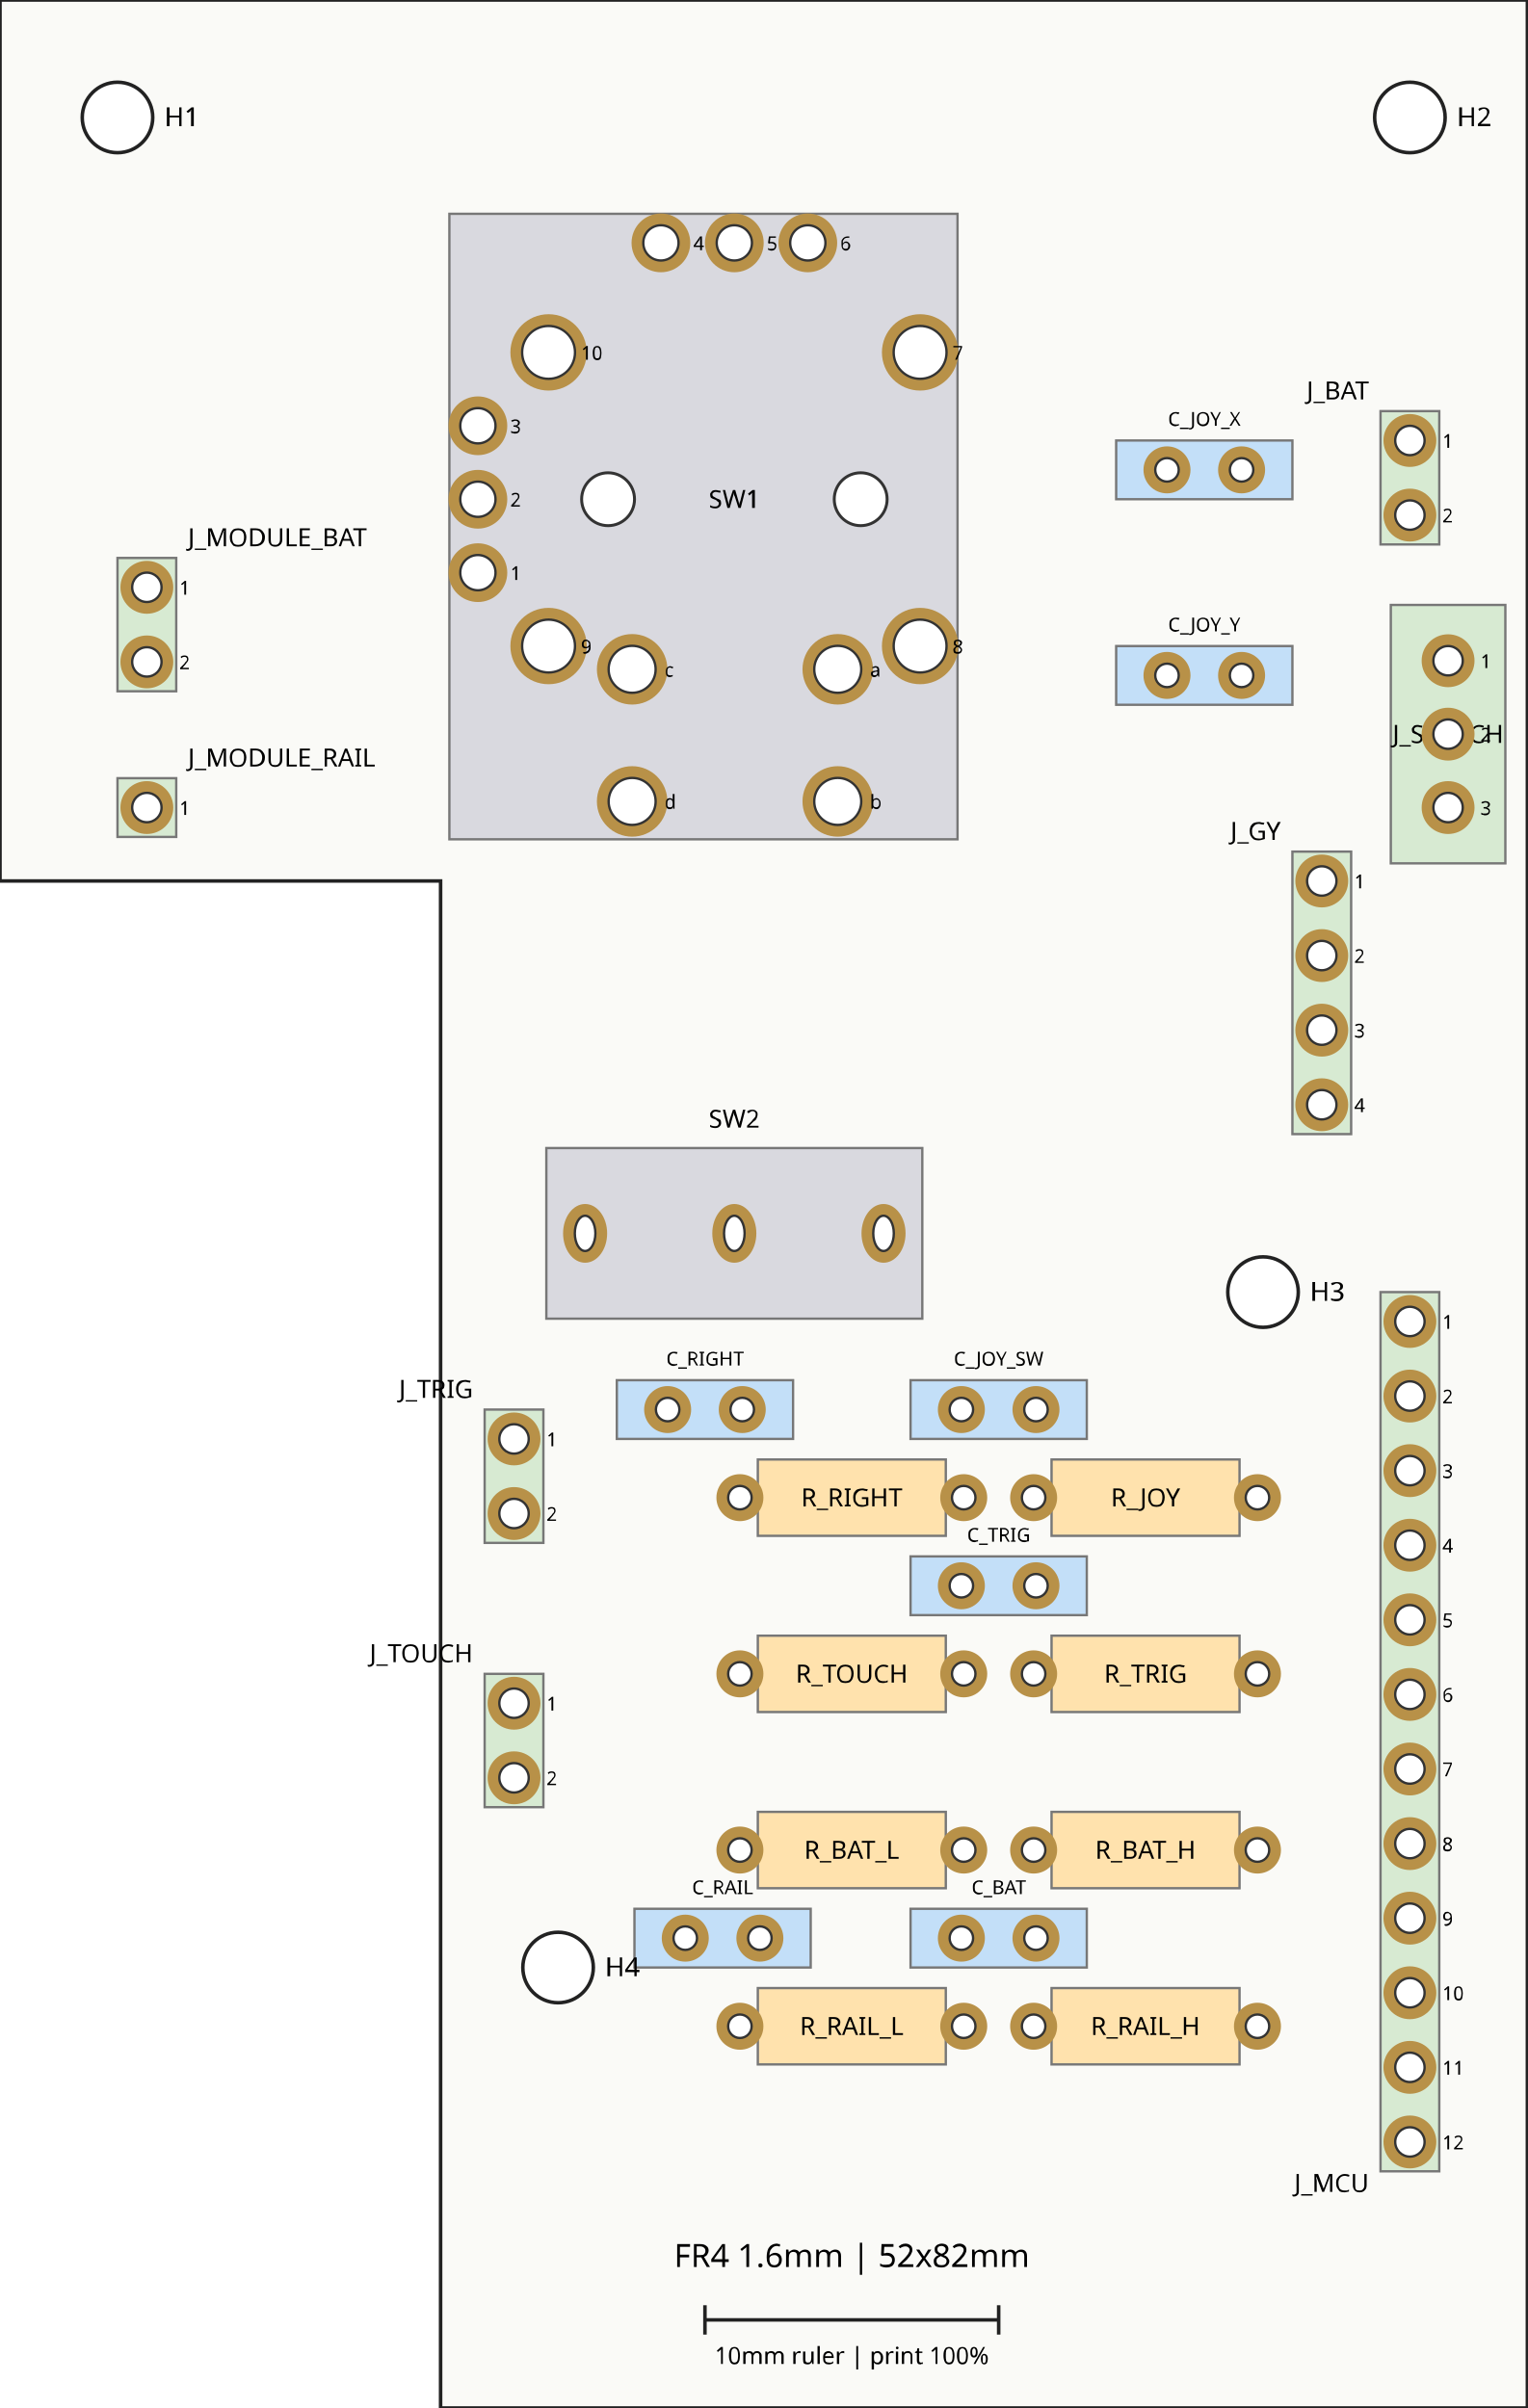
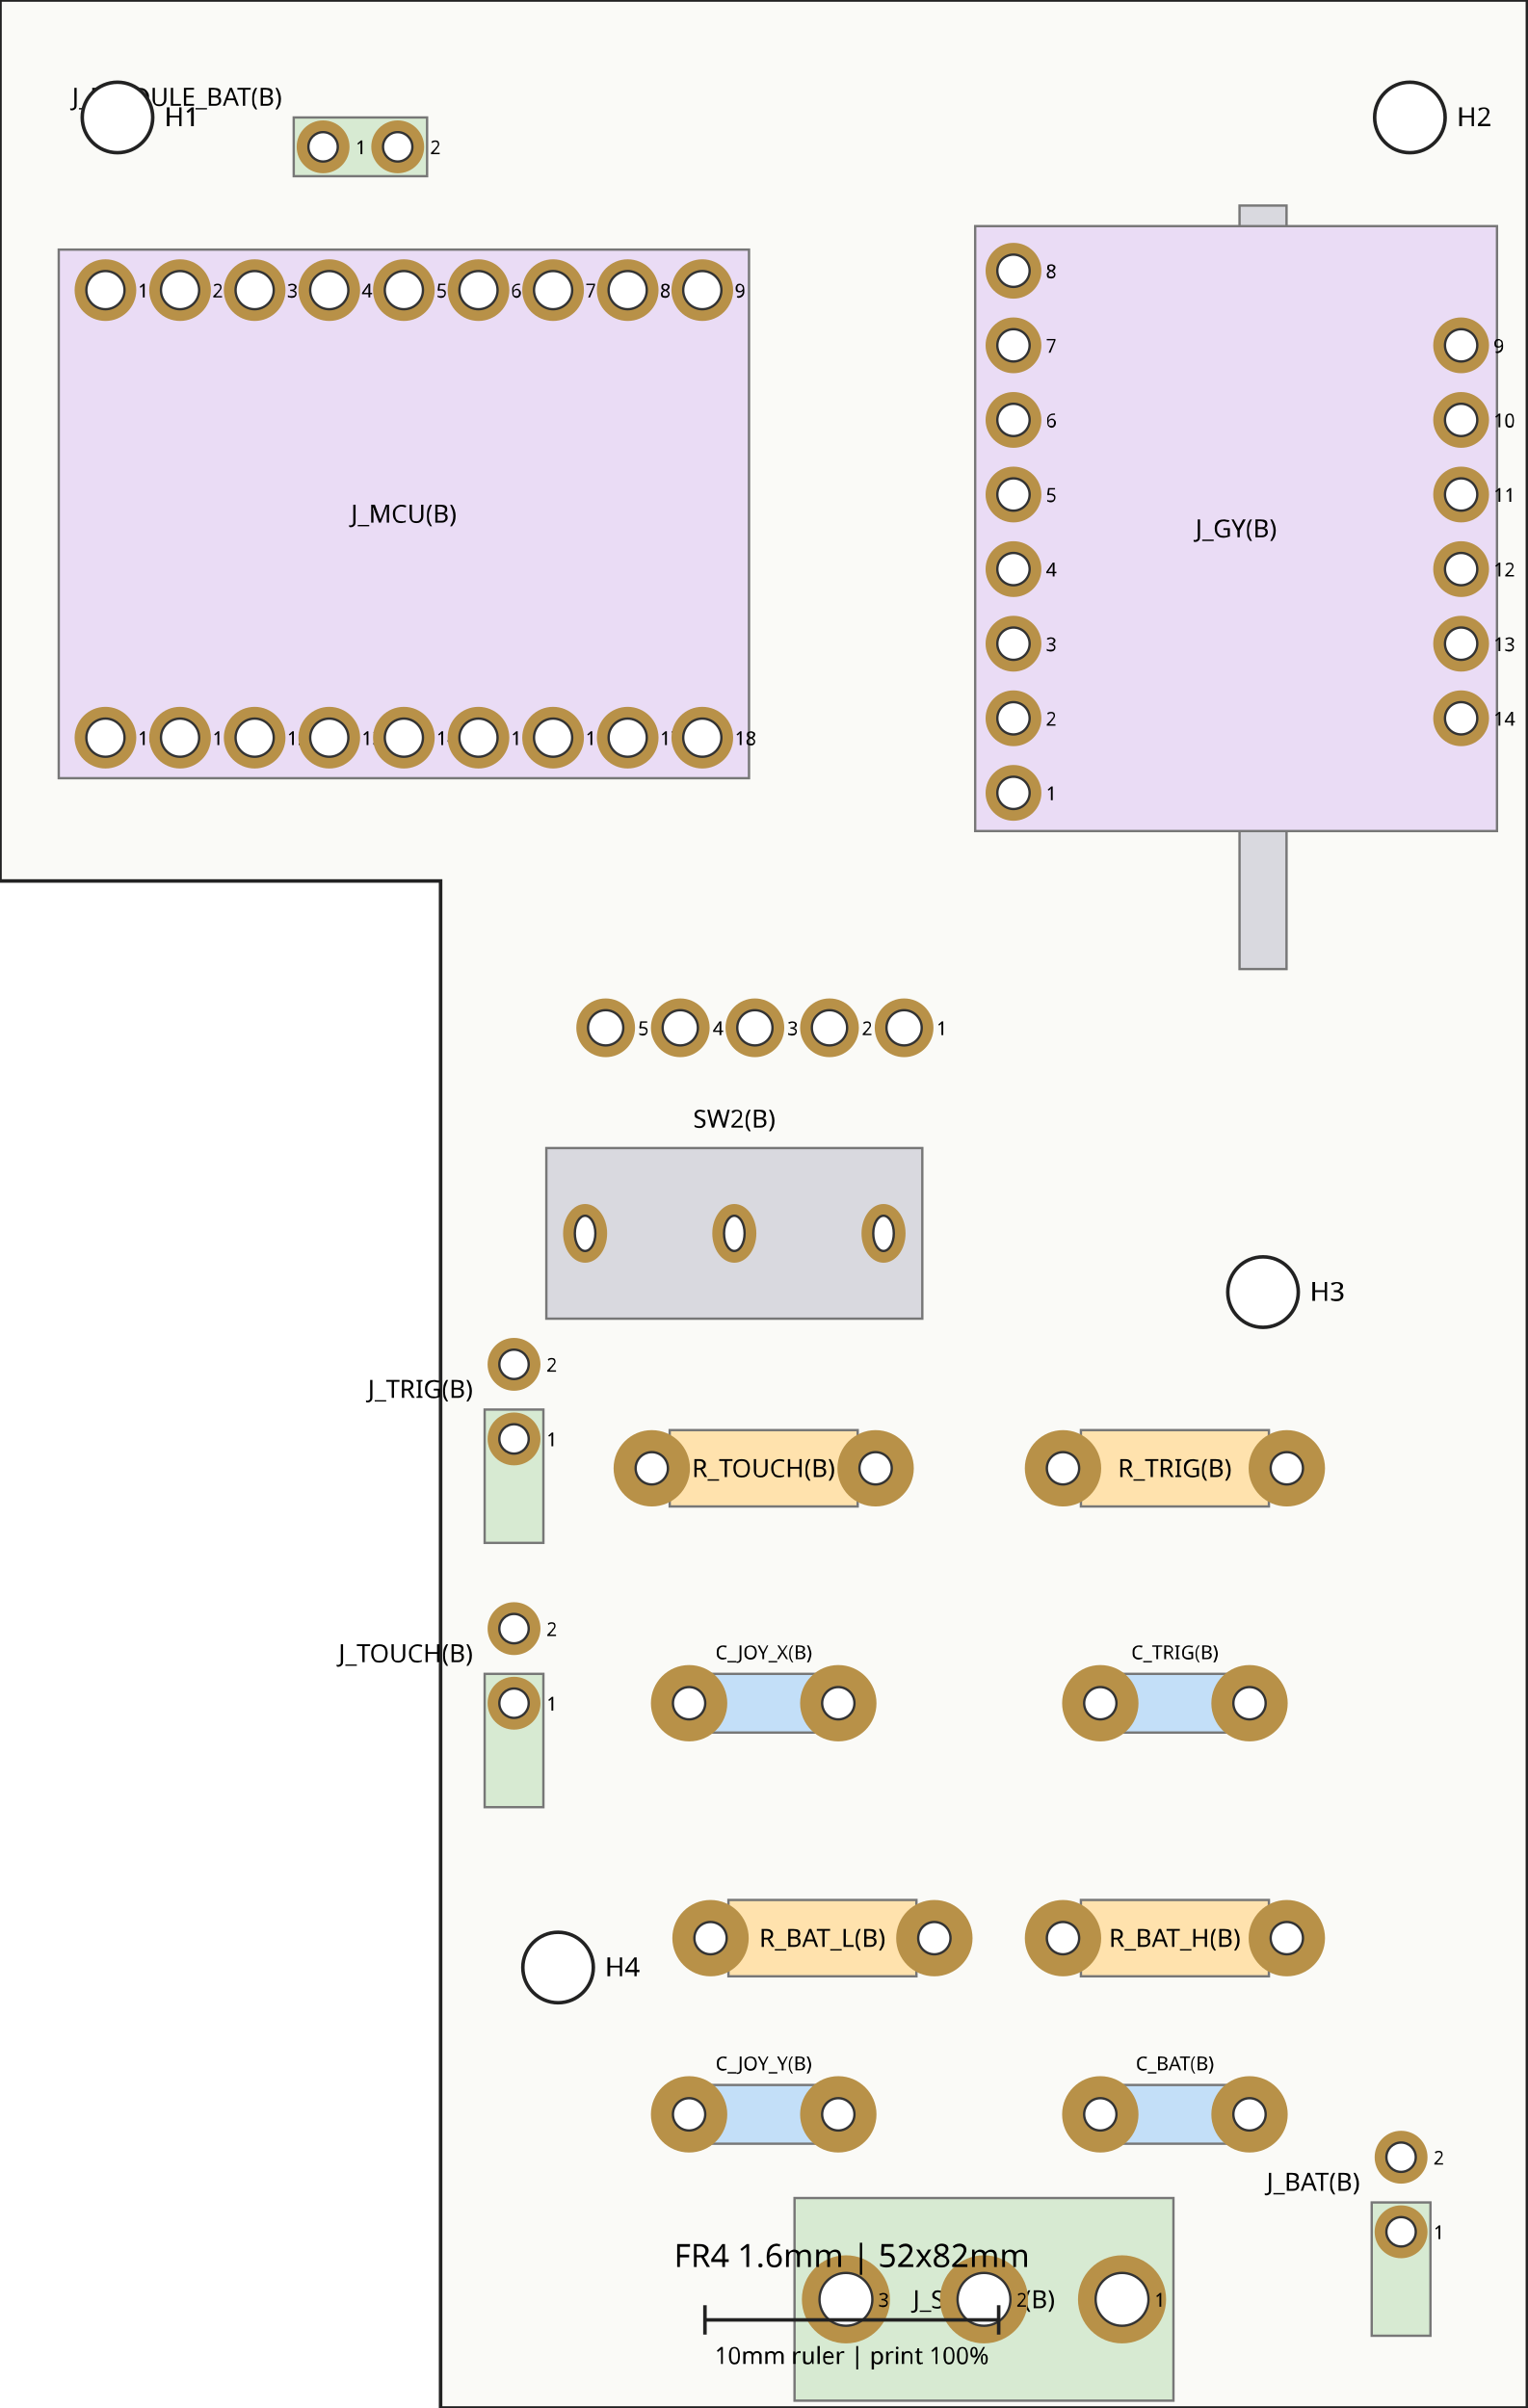
<svg xmlns="http://www.w3.org/2000/svg" width="52mm" height="82mm" viewBox="0 0 52 82">
  <rect width="52" height="82" fill="white" />
  <polygon points="52.0,82.0 15.0,82.0 15.0,30.0 0.0,30.0 0.0,0.0 52.0,0.0" fill="#fafaf7" stroke="#222" stroke-width=".12" />
-   <rect x="15.299" y="7.281" width="17.3" height="21.3" fill="#d9d9df" stroke="#777" stroke-width=".08" />
-   <text x="25.0" y="17.3" font-family="sans-serif" font-size="0.85" text-anchor="middle">SW1</text>
-   <ellipse cx="16.27" cy="19.501" rx="1.0" ry="1.0" fill="#b89148" />
-   <ellipse cx="16.27" cy="19.501" rx="0.6" ry="0.6" fill="white" stroke="#333" stroke-width=".08" />
-   <text x="17.37" y="19.751" font-family="sans-serif" font-size=".65">1</text>
-   <ellipse cx="16.27" cy="17.001" rx="1.0" ry="1.0" fill="#b89148" />
-   <ellipse cx="16.27" cy="17.001" rx="0.6" ry="0.6" fill="white" stroke="#333" stroke-width=".08" />
-   <text x="17.37" y="17.251" font-family="sans-serif" font-size=".65">2</text>
-   <ellipse cx="16.27" cy="14.499" rx="1.0" ry="1.0" fill="#b89148" />
-   <ellipse cx="16.27" cy="14.499" rx="0.6" ry="0.6" fill="white" stroke="#333" stroke-width=".08" />
-   <text x="17.37" y="14.749" font-family="sans-serif" font-size=".65">3</text>
-   <ellipse cx="22.501" cy="8.271" rx="1.0" ry="1.0" fill="#b89148" />
-   <ellipse cx="22.501" cy="8.271" rx="0.6" ry="0.6" fill="white" stroke="#333" stroke-width=".08" />
-   <text x="23.601" y="8.521" font-family="sans-serif" font-size=".65">4</text>
-   <ellipse cx="25.0" cy="8.271" rx="1.0" ry="1.0" fill="#b89148" />
-   <ellipse cx="25.0" cy="8.271" rx="0.6" ry="0.6" fill="white" stroke="#333" stroke-width=".08" />
-   <text x="26.1" y="8.521" font-family="sans-serif" font-size=".65">5</text>
-   <ellipse cx="27.502" cy="8.271" rx="1.0" ry="1.0" fill="#b89148" />
-   <ellipse cx="27.502" cy="8.271" rx="0.6" ry="0.6" fill="white" stroke="#333" stroke-width=".08" />
-   <text x="28.602" y="8.521" font-family="sans-serif" font-size=".65">6</text>
-   <ellipse cx="31.325" cy="12.0" rx="1.3" ry="1.3" fill="#b89148" />
-   <ellipse cx="31.325" cy="12.0" rx="0.9" ry="0.9" fill="white" stroke="#333" stroke-width=".08" />
-   <text x="32.425" y="12.25" font-family="sans-serif" font-size=".65">7</text>
-   <ellipse cx="31.325" cy="22.0" rx="1.3" ry="1.3" fill="#b89148" />
-   <ellipse cx="31.325" cy="22.0" rx="0.9" ry="0.9" fill="white" stroke="#333" stroke-width=".08" />
-   <text x="32.425" y="22.25" font-family="sans-serif" font-size=".65">8</text>
-   <ellipse cx="18.676" cy="22.0" rx="1.3" ry="1.3" fill="#b89148" />
-   <ellipse cx="18.676" cy="22.0" rx="0.9" ry="0.9" fill="white" stroke="#333" stroke-width=".08" />
-   <text x="19.776" y="22.25" font-family="sans-serif" font-size=".65">9</text>
-   <ellipse cx="18.676" cy="12.0" rx="1.3" ry="1.3" fill="#b89148" />
-   <ellipse cx="18.676" cy="12.0" rx="0.9" ry="0.9" fill="white" stroke="#333" stroke-width=".08" />
-   <text x="19.776" y="12.25" font-family="sans-serif" font-size=".65">10</text>
-   <ellipse cx="28.521" cy="22.792" rx="1.2" ry="1.2" fill="#b89148" />
-   <ellipse cx="28.521" cy="22.792" rx="0.8" ry="0.8" fill="white" stroke="#333" stroke-width=".08" />
-   <text x="29.621" y="23.042" font-family="sans-serif" font-size=".65">a</text>
-   <ellipse cx="21.521" cy="22.792" rx="1.2" ry="1.2" fill="#b89148" />
-   <ellipse cx="21.521" cy="22.792" rx="0.8" ry="0.8" fill="white" stroke="#333" stroke-width=".08" />
-   <text x="22.621" y="23.042" font-family="sans-serif" font-size=".65">c</text>
-   <ellipse cx="28.521" cy="27.291" rx="1.2" ry="1.2" fill="#b89148" />
-   <ellipse cx="28.521" cy="27.291" rx="0.8" ry="0.8" fill="white" stroke="#333" stroke-width=".08" />
-   <text x="29.621" y="27.541" font-family="sans-serif" font-size=".65">b</text>
-   <ellipse cx="21.521" cy="27.291" rx="1.2" ry="1.2" fill="#b89148" />
-   <ellipse cx="21.521" cy="27.291" rx="0.8" ry="0.8" fill="white" stroke="#333" stroke-width=".08" />
-   <text x="22.621" y="27.541" font-family="sans-serif" font-size=".65">d</text>
-   <circle cx="29.302" cy="17.0" r="0.9" fill="white" stroke="#333" stroke-width=".10" />
-   <circle cx="20.702" cy="17.0" r="0.9" fill="white" stroke="#333" stroke-width=".10" />
+   <rect x="42.2" y="7.0" width="1.6" height="26.0" fill="#d9d9df" stroke="#777" stroke-width=".08" />
+   <text x="43.0" y="20.3" font-family="sans-serif" font-size="0.85" text-anchor="middle">SW1</text>
+   <ellipse cx="30.78" cy="35.0" rx="1.0" ry="1.0" fill="#b89148" />
+   <ellipse cx="30.78" cy="35.0" rx="0.6" ry="0.6" fill="white" stroke="#333" stroke-width=".08" />
+   <text x="31.88" y="35.25" font-family="sans-serif" font-size=".65">1</text>
+   <ellipse cx="28.24" cy="35.0" rx="1.0" ry="1.0" fill="#b89148" />
+   <ellipse cx="28.24" cy="35.0" rx="0.6" ry="0.6" fill="white" stroke="#333" stroke-width=".08" />
+   <text x="29.34" y="35.25" font-family="sans-serif" font-size=".65">2</text>
+   <ellipse cx="25.7" cy="35.0" rx="1.0" ry="1.0" fill="#b89148" />
+   <ellipse cx="25.7" cy="35.0" rx="0.6" ry="0.6" fill="white" stroke="#333" stroke-width=".08" />
+   <text x="26.8" y="35.25" font-family="sans-serif" font-size=".65">3</text>
+   <ellipse cx="23.16" cy="35.0" rx="1.0" ry="1.0" fill="#b89148" />
+   <ellipse cx="23.16" cy="35.0" rx="0.6" ry="0.6" fill="white" stroke="#333" stroke-width=".08" />
+   <text x="24.26" y="35.25" font-family="sans-serif" font-size=".65">4</text>
+   <ellipse cx="20.62" cy="35.0" rx="1.0" ry="1.0" fill="#b89148" />
+   <ellipse cx="20.62" cy="35.0" rx="0.6" ry="0.6" fill="white" stroke="#333" stroke-width=".08" />
+   <text x="21.72" y="35.25" font-family="sans-serif" font-size=".65">5</text>
  <rect x="18.6" y="39.095" width="12.8" height="5.81" fill="#d9d9df" stroke="#777" stroke-width=".08" />
-   <text x="25.0" y="38.395" font-family="sans-serif" font-size="0.85" text-anchor="middle">SW2</text>
+   <text x="25.0" y="38.395" font-family="sans-serif" font-size="0.85" text-anchor="middle">SW2(B)</text>
  <ellipse cx="30.08" cy="42.0" rx="0.75" ry="1.0" fill="#b89148" />
  <ellipse cx="30.08" cy="42.0" rx="0.35" ry="0.6" fill="white" stroke="#333" stroke-width=".08" />
  <ellipse cx="25.0" cy="42.0" rx="0.75" ry="1.0" fill="#b89148" />
  <ellipse cx="25.0" cy="42.0" rx="0.35" ry="0.6" fill="white" stroke="#333" stroke-width=".08" />
  <ellipse cx="19.92" cy="42.0" rx="0.75" ry="1.0" fill="#b89148" />
  <ellipse cx="19.92" cy="42.0" rx="0.35" ry="0.6" fill="white" stroke="#333" stroke-width=".08" />
-   <rect x="47.0" y="44.0" width="2.0" height="29.94" fill="#d7ead2" stroke="#777" stroke-width=".08" />
-   <text x="46.6" y="74.64" font-family="sans-serif" font-size="0.85" text-anchor="end">J_MCU</text>
-   <ellipse cx="48.0" cy="45.0" rx="0.9" ry="0.9" fill="#b89148" />
-   <ellipse cx="48.0" cy="45.0" rx="0.5" ry="0.5" fill="white" stroke="#333" stroke-width=".08" />
-   <text x="49.1" y="45.25" font-family="sans-serif" font-size=".65">1</text>
-   <ellipse cx="48.0" cy="47.54" rx="0.9" ry="0.9" fill="#b89148" />
-   <ellipse cx="48.0" cy="47.54" rx="0.5" ry="0.5" fill="white" stroke="#333" stroke-width=".08" />
-   <text x="49.1" y="47.79" font-family="sans-serif" font-size=".65">2</text>
-   <ellipse cx="48.0" cy="50.08" rx="0.9" ry="0.9" fill="#b89148" />
-   <ellipse cx="48.0" cy="50.08" rx="0.5" ry="0.5" fill="white" stroke="#333" stroke-width=".08" />
-   <text x="49.1" y="50.33" font-family="sans-serif" font-size=".65">3</text>
-   <ellipse cx="48.0" cy="52.62" rx="0.9" ry="0.9" fill="#b89148" />
-   <ellipse cx="48.0" cy="52.62" rx="0.5" ry="0.5" fill="white" stroke="#333" stroke-width=".08" />
-   <text x="49.1" y="52.87" font-family="sans-serif" font-size=".65">4</text>
-   <ellipse cx="48.0" cy="55.16" rx="0.9" ry="0.9" fill="#b89148" />
-   <ellipse cx="48.0" cy="55.16" rx="0.5" ry="0.5" fill="white" stroke="#333" stroke-width=".08" />
-   <text x="49.1" y="55.41" font-family="sans-serif" font-size=".65">5</text>
-   <ellipse cx="48.0" cy="57.7" rx="0.9" ry="0.9" fill="#b89148" />
-   <ellipse cx="48.0" cy="57.7" rx="0.5" ry="0.5" fill="white" stroke="#333" stroke-width=".08" />
-   <text x="49.1" y="57.95" font-family="sans-serif" font-size=".65">6</text>
-   <ellipse cx="48.0" cy="60.24" rx="0.9" ry="0.9" fill="#b89148" />
-   <ellipse cx="48.0" cy="60.24" rx="0.5" ry="0.5" fill="white" stroke="#333" stroke-width=".08" />
-   <text x="49.1" y="60.49" font-family="sans-serif" font-size=".65">7</text>
-   <ellipse cx="48.0" cy="62.78" rx="0.9" ry="0.9" fill="#b89148" />
-   <ellipse cx="48.0" cy="62.78" rx="0.5" ry="0.5" fill="white" stroke="#333" stroke-width=".08" />
-   <text x="49.1" y="63.03" font-family="sans-serif" font-size=".65">8</text>
-   <ellipse cx="48.0" cy="65.32" rx="0.9" ry="0.9" fill="#b89148" />
-   <ellipse cx="48.0" cy="65.32" rx="0.5" ry="0.5" fill="white" stroke="#333" stroke-width=".08" />
-   <text x="49.1" y="65.57" font-family="sans-serif" font-size=".65">9</text>
-   <ellipse cx="48.0" cy="67.86" rx="0.9" ry="0.9" fill="#b89148" />
-   <ellipse cx="48.0" cy="67.86" rx="0.5" ry="0.5" fill="white" stroke="#333" stroke-width=".08" />
-   <text x="49.1" y="68.11" font-family="sans-serif" font-size=".65">10</text>
-   <ellipse cx="48.0" cy="70.4" rx="0.9" ry="0.9" fill="#b89148" />
-   <ellipse cx="48.0" cy="70.4" rx="0.5" ry="0.5" fill="white" stroke="#333" stroke-width=".08" />
-   <text x="49.1" y="70.65" font-family="sans-serif" font-size=".65">11</text>
-   <ellipse cx="48.0" cy="72.94" rx="0.9" ry="0.9" fill="#b89148" />
-   <ellipse cx="48.0" cy="72.94" rx="0.5" ry="0.5" fill="white" stroke="#333" stroke-width=".08" />
-   <text x="49.1" y="73.19" font-family="sans-serif" font-size=".65">12</text>
-   <rect x="44.0" y="29.0" width="2.0" height="9.62" fill="#d7ead2" stroke="#777" stroke-width=".08" />
-   <text x="43.6" y="28.6" font-family="sans-serif" font-size="0.85" text-anchor="end">J_GY</text>
-   <ellipse cx="45.0" cy="30.0" rx="0.9" ry="0.9" fill="#b89148" />
-   <ellipse cx="45.0" cy="30.0" rx="0.5" ry="0.5" fill="white" stroke="#333" stroke-width=".08" />
-   <text x="46.1" y="30.25" font-family="sans-serif" font-size=".65">1</text>
-   <ellipse cx="45.0" cy="32.54" rx="0.9" ry="0.9" fill="#b89148" />
-   <ellipse cx="45.0" cy="32.54" rx="0.5" ry="0.5" fill="white" stroke="#333" stroke-width=".08" />
-   <text x="46.1" y="32.79" font-family="sans-serif" font-size=".65">2</text>
-   <ellipse cx="45.0" cy="35.08" rx="0.9" ry="0.9" fill="#b89148" />
-   <ellipse cx="45.0" cy="35.08" rx="0.5" ry="0.5" fill="white" stroke="#333" stroke-width=".08" />
-   <text x="46.1" y="35.33" font-family="sans-serif" font-size=".65">3</text>
-   <ellipse cx="45.0" cy="37.62" rx="0.9" ry="0.9" fill="#b89148" />
-   <ellipse cx="45.0" cy="37.62" rx="0.5" ry="0.5" fill="white" stroke="#333" stroke-width=".08" />
-   <text x="46.1" y="37.87" font-family="sans-serif" font-size=".65">4</text>
+   <rect x="2.0" y="8.5" width="23.5" height="18.0" fill="#eadcf5" stroke="#777" stroke-width=".08" />
+   <text x="13.75" y="17.8" font-family="sans-serif" font-size="0.85" text-anchor="middle">J_MCU(B)</text>
+   <ellipse cx="3.59" cy="9.88" rx="1.05" ry="1.05" fill="#b89148" />
+   <ellipse cx="3.59" cy="9.88" rx="0.65" ry="0.65" fill="white" stroke="#333" stroke-width=".08" />
+   <text x="4.69" y="10.13" font-family="sans-serif" font-size=".65">1</text>
+   <ellipse cx="6.13" cy="9.88" rx="1.05" ry="1.05" fill="#b89148" />
+   <ellipse cx="6.13" cy="9.88" rx="0.65" ry="0.65" fill="white" stroke="#333" stroke-width=".08" />
+   <text x="7.23" y="10.13" font-family="sans-serif" font-size=".65">2</text>
+   <ellipse cx="8.67" cy="9.88" rx="1.05" ry="1.05" fill="#b89148" />
+   <ellipse cx="8.67" cy="9.88" rx="0.65" ry="0.65" fill="white" stroke="#333" stroke-width=".08" />
+   <text x="9.77" y="10.13" font-family="sans-serif" font-size=".65">3</text>
+   <ellipse cx="11.21" cy="9.88" rx="1.05" ry="1.05" fill="#b89148" />
+   <ellipse cx="11.21" cy="9.88" rx="0.65" ry="0.65" fill="white" stroke="#333" stroke-width=".08" />
+   <text x="12.31" y="10.13" font-family="sans-serif" font-size=".65">4</text>
+   <ellipse cx="13.75" cy="9.88" rx="1.05" ry="1.05" fill="#b89148" />
+   <ellipse cx="13.75" cy="9.88" rx="0.65" ry="0.65" fill="white" stroke="#333" stroke-width=".08" />
+   <text x="14.85" y="10.13" font-family="sans-serif" font-size=".65">5</text>
+   <ellipse cx="16.29" cy="9.88" rx="1.05" ry="1.05" fill="#b89148" />
+   <ellipse cx="16.29" cy="9.88" rx="0.65" ry="0.65" fill="white" stroke="#333" stroke-width=".08" />
+   <text x="17.39" y="10.13" font-family="sans-serif" font-size=".65">6</text>
+   <ellipse cx="18.83" cy="9.88" rx="1.05" ry="1.05" fill="#b89148" />
+   <ellipse cx="18.83" cy="9.88" rx="0.65" ry="0.65" fill="white" stroke="#333" stroke-width=".08" />
+   <text x="19.93" y="10.13" font-family="sans-serif" font-size=".65">7</text>
+   <ellipse cx="21.37" cy="9.88" rx="1.05" ry="1.05" fill="#b89148" />
+   <ellipse cx="21.37" cy="9.88" rx="0.65" ry="0.65" fill="white" stroke="#333" stroke-width=".08" />
+   <text x="22.47" y="10.13" font-family="sans-serif" font-size=".65">8</text>
+   <ellipse cx="23.91" cy="9.88" rx="1.05" ry="1.05" fill="#b89148" />
+   <ellipse cx="23.91" cy="9.88" rx="0.65" ry="0.65" fill="white" stroke="#333" stroke-width=".08" />
+   <text x="25.01" y="10.13" font-family="sans-serif" font-size=".65">9</text>
+   <ellipse cx="3.59" cy="25.12" rx="1.05" ry="1.05" fill="#b89148" />
+   <ellipse cx="3.59" cy="25.12" rx="0.65" ry="0.65" fill="white" stroke="#333" stroke-width=".08" />
+   <text x="4.69" y="25.37" font-family="sans-serif" font-size=".65">10</text>
+   <ellipse cx="6.13" cy="25.12" rx="1.05" ry="1.05" fill="#b89148" />
+   <ellipse cx="6.13" cy="25.12" rx="0.65" ry="0.65" fill="white" stroke="#333" stroke-width=".08" />
+   <text x="7.23" y="25.37" font-family="sans-serif" font-size=".65">11</text>
+   <ellipse cx="8.67" cy="25.12" rx="1.05" ry="1.05" fill="#b89148" />
+   <ellipse cx="8.67" cy="25.12" rx="0.65" ry="0.65" fill="white" stroke="#333" stroke-width=".08" />
+   <text x="9.77" y="25.37" font-family="sans-serif" font-size=".65">12</text>
+   <ellipse cx="11.21" cy="25.12" rx="1.05" ry="1.05" fill="#b89148" />
+   <ellipse cx="11.21" cy="25.12" rx="0.65" ry="0.65" fill="white" stroke="#333" stroke-width=".08" />
+   <text x="12.31" y="25.37" font-family="sans-serif" font-size=".65">13</text>
+   <ellipse cx="13.75" cy="25.12" rx="1.05" ry="1.05" fill="#b89148" />
+   <ellipse cx="13.75" cy="25.12" rx="0.65" ry="0.65" fill="white" stroke="#333" stroke-width=".08" />
+   <text x="14.85" y="25.37" font-family="sans-serif" font-size=".65">14</text>
+   <ellipse cx="16.29" cy="25.12" rx="1.05" ry="1.05" fill="#b89148" />
+   <ellipse cx="16.29" cy="25.12" rx="0.65" ry="0.65" fill="white" stroke="#333" stroke-width=".08" />
+   <text x="17.39" y="25.37" font-family="sans-serif" font-size=".65">15</text>
+   <ellipse cx="18.83" cy="25.12" rx="1.05" ry="1.05" fill="#b89148" />
+   <ellipse cx="18.83" cy="25.12" rx="0.65" ry="0.65" fill="white" stroke="#333" stroke-width=".08" />
+   <text x="19.93" y="25.37" font-family="sans-serif" font-size=".65">16</text>
+   <ellipse cx="21.37" cy="25.12" rx="1.05" ry="1.05" fill="#b89148" />
+   <ellipse cx="21.37" cy="25.12" rx="0.65" ry="0.65" fill="white" stroke="#333" stroke-width=".08" />
+   <text x="22.47" y="25.37" font-family="sans-serif" font-size=".65">17</text>
+   <ellipse cx="23.91" cy="25.12" rx="1.05" ry="1.05" fill="#b89148" />
+   <ellipse cx="23.91" cy="25.12" rx="0.65" ry="0.65" fill="white" stroke="#333" stroke-width=".08" />
+   <text x="25.01" y="25.37" font-family="sans-serif" font-size=".65">18</text>
+   <rect x="33.2" y="7.7" width="17.765" height="20.6" fill="#eadcf5" stroke="#777" stroke-width=".08" />
+   <text x="42.083" y="18.3" font-family="sans-serif" font-size="0.85" text-anchor="middle">J_GY(B)</text>
+   <ellipse cx="34.504" cy="27.0" rx="0.95" ry="0.95" fill="#b89148" />
+   <ellipse cx="34.504" cy="27.0" rx="0.55" ry="0.55" fill="white" stroke="#333" stroke-width=".08" />
+   <text x="35.604" y="27.25" font-family="sans-serif" font-size=".65">1</text>
+   <ellipse cx="34.504" cy="24.46" rx="0.95" ry="0.95" fill="#b89148" />
+   <ellipse cx="34.504" cy="24.46" rx="0.55" ry="0.55" fill="white" stroke="#333" stroke-width=".08" />
+   <text x="35.604" y="24.71" font-family="sans-serif" font-size=".65">2</text>
+   <ellipse cx="34.504" cy="21.92" rx="0.95" ry="0.95" fill="#b89148" />
+   <ellipse cx="34.504" cy="21.92" rx="0.55" ry="0.55" fill="white" stroke="#333" stroke-width=".08" />
+   <text x="35.604" y="22.17" font-family="sans-serif" font-size=".65">3</text>
+   <ellipse cx="34.504" cy="19.38" rx="0.95" ry="0.95" fill="#b89148" />
+   <ellipse cx="34.504" cy="19.38" rx="0.55" ry="0.55" fill="white" stroke="#333" stroke-width=".08" />
+   <text x="35.604" y="19.63" font-family="sans-serif" font-size=".65">4</text>
+   <ellipse cx="34.504" cy="16.84" rx="0.95" ry="0.95" fill="#b89148" />
+   <ellipse cx="34.504" cy="16.84" rx="0.55" ry="0.55" fill="white" stroke="#333" stroke-width=".08" />
+   <text x="35.604" y="17.09" font-family="sans-serif" font-size=".65">5</text>
+   <ellipse cx="34.504" cy="14.3" rx="0.95" ry="0.95" fill="#b89148" />
+   <ellipse cx="34.504" cy="14.3" rx="0.55" ry="0.55" fill="white" stroke="#333" stroke-width=".08" />
+   <text x="35.604" y="14.55" font-family="sans-serif" font-size=".65">6</text>
+   <ellipse cx="34.504" cy="11.76" rx="0.95" ry="0.95" fill="#b89148" />
+   <ellipse cx="34.504" cy="11.76" rx="0.55" ry="0.55" fill="white" stroke="#333" stroke-width=".08" />
+   <text x="35.604" y="12.01" font-family="sans-serif" font-size=".65">7</text>
+   <ellipse cx="34.504" cy="9.22" rx="0.95" ry="0.95" fill="#b89148" />
+   <ellipse cx="34.504" cy="9.22" rx="0.55" ry="0.55" fill="white" stroke="#333" stroke-width=".08" />
+   <text x="35.604" y="9.47" font-family="sans-serif" font-size=".65">8</text>
+   <ellipse cx="49.744" cy="24.46" rx="0.95" ry="0.95" fill="#b89148" />
+   <ellipse cx="49.744" cy="24.46" rx="0.55" ry="0.55" fill="white" stroke="#333" stroke-width=".08" />
+   <text x="50.844" y="24.71" font-family="sans-serif" font-size=".65">14</text>
+   <ellipse cx="49.744" cy="21.92" rx="0.95" ry="0.95" fill="#b89148" />
+   <ellipse cx="49.744" cy="21.92" rx="0.55" ry="0.55" fill="white" stroke="#333" stroke-width=".08" />
+   <text x="50.844" y="22.17" font-family="sans-serif" font-size=".65">13</text>
+   <ellipse cx="49.744" cy="19.38" rx="0.95" ry="0.95" fill="#b89148" />
+   <ellipse cx="49.744" cy="19.38" rx="0.55" ry="0.55" fill="white" stroke="#333" stroke-width=".08" />
+   <text x="50.844" y="19.63" font-family="sans-serif" font-size=".65">12</text>
+   <ellipse cx="49.744" cy="16.84" rx="0.95" ry="0.95" fill="#b89148" />
+   <ellipse cx="49.744" cy="16.84" rx="0.55" ry="0.55" fill="white" stroke="#333" stroke-width=".08" />
+   <text x="50.844" y="17.09" font-family="sans-serif" font-size=".65">11</text>
+   <ellipse cx="49.744" cy="14.3" rx="0.95" ry="0.95" fill="#b89148" />
+   <ellipse cx="49.744" cy="14.3" rx="0.55" ry="0.55" fill="white" stroke="#333" stroke-width=".08" />
+   <text x="50.844" y="14.55" font-family="sans-serif" font-size=".65">10</text>
+   <ellipse cx="49.744" cy="11.76" rx="0.95" ry="0.95" fill="#b89148" />
+   <ellipse cx="49.744" cy="11.76" rx="0.55" ry="0.55" fill="white" stroke="#333" stroke-width=".08" />
+   <text x="50.844" y="12.01" font-family="sans-serif" font-size=".65">9</text>
  <rect x="16.5" y="48.0" width="2.0" height="4.54" fill="#d7ead2" stroke="#777" stroke-width=".08" />
-   <text x="16.1" y="47.6" font-family="sans-serif" font-size="0.85" text-anchor="end">J_TRIG</text>
+   <text x="16.1" y="47.6" font-family="sans-serif" font-size="0.85" text-anchor="end">J_TRIG(B)</text>
  <ellipse cx="17.5" cy="49.0" rx="0.9" ry="0.9" fill="#b89148" />
  <ellipse cx="17.5" cy="49.0" rx="0.5" ry="0.5" fill="white" stroke="#333" stroke-width=".08" />
  <text x="18.6" y="49.25" font-family="sans-serif" font-size=".65">1</text>
-   <ellipse cx="17.5" cy="51.54" rx="0.9" ry="0.9" fill="#b89148" />
-   <ellipse cx="17.5" cy="51.54" rx="0.5" ry="0.5" fill="white" stroke="#333" stroke-width=".08" />
-   <text x="18.6" y="51.79" font-family="sans-serif" font-size=".65">2</text>
+   <ellipse cx="17.5" cy="46.46" rx="0.9" ry="0.9" fill="#b89148" />
+   <ellipse cx="17.5" cy="46.46" rx="0.5" ry="0.5" fill="white" stroke="#333" stroke-width=".08" />
+   <text x="18.6" y="46.71" font-family="sans-serif" font-size=".65">2</text>
  <rect x="16.5" y="57.0" width="2.0" height="4.54" fill="#d7ead2" stroke="#777" stroke-width=".08" />
-   <text x="16.1" y="56.6" font-family="sans-serif" font-size="0.85" text-anchor="end">J_TOUCH</text>
+   <text x="16.1" y="56.6" font-family="sans-serif" font-size="0.85" text-anchor="end">J_TOUCH(B)</text>
  <ellipse cx="17.5" cy="58.0" rx="0.9" ry="0.9" fill="#b89148" />
  <ellipse cx="17.5" cy="58.0" rx="0.5" ry="0.5" fill="white" stroke="#333" stroke-width=".08" />
  <text x="18.6" y="58.25" font-family="sans-serif" font-size=".65">1</text>
-   <ellipse cx="17.5" cy="60.54" rx="0.9" ry="0.9" fill="#b89148" />
-   <ellipse cx="17.5" cy="60.54" rx="0.5" ry="0.5" fill="white" stroke="#333" stroke-width=".08" />
-   <text x="18.6" y="60.79" font-family="sans-serif" font-size=".65">2</text>
-   <rect x="47.0" y="14.0" width="2.0" height="4.54" fill="#d7ead2" stroke="#777" stroke-width=".08" />
-   <text x="46.6" y="13.6" font-family="sans-serif" font-size="0.85" text-anchor="end">J_BAT</text>
-   <ellipse cx="48.0" cy="15.0" rx="0.9" ry="0.9" fill="#b89148" />
-   <ellipse cx="48.0" cy="15.0" rx="0.5" ry="0.5" fill="white" stroke="#333" stroke-width=".08" />
-   <text x="49.1" y="15.25" font-family="sans-serif" font-size=".65">1</text>
-   <ellipse cx="48.0" cy="17.54" rx="0.9" ry="0.9" fill="#b89148" />
-   <ellipse cx="48.0" cy="17.54" rx="0.5" ry="0.5" fill="white" stroke="#333" stroke-width=".08" />
-   <text x="49.1" y="17.79" font-family="sans-serif" font-size=".65">2</text>
-   <rect x="47.35" y="20.6" width="3.9" height="8.8" fill="#d7ead2" stroke="#777" stroke-width=".08" />
-   <text x="49.3" y="25.3" font-family="sans-serif" font-size="0.85" text-anchor="middle">J_SWITCH</text>
-   <ellipse cx="49.3" cy="22.5" rx="0.9" ry="0.9" fill="#b89148" />
-   <ellipse cx="49.3" cy="22.5" rx="0.5" ry="0.5" fill="white" stroke="#333" stroke-width=".08" />
-   <text x="50.4" y="22.75" font-family="sans-serif" font-size=".65">1</text>
-   <ellipse cx="49.3" cy="25.0" rx="0.9" ry="0.9" fill="#b89148" />
-   <ellipse cx="49.3" cy="25.0" rx="0.5" ry="0.5" fill="white" stroke="#333" stroke-width=".08" />
-   <text x="50.4" y="25.25" font-family="sans-serif" font-size=".65">2</text>
-   <ellipse cx="49.3" cy="27.5" rx="0.9" ry="0.9" fill="#b89148" />
-   <ellipse cx="49.3" cy="27.5" rx="0.5" ry="0.5" fill="white" stroke="#333" stroke-width=".08" />
-   <text x="50.4" y="27.75" font-family="sans-serif" font-size=".65">3</text>
-   <rect x="4.0" y="19.0" width="2.0" height="4.54" fill="#d7ead2" stroke="#777" stroke-width=".08" />
-   <text x="6.4" y="18.6" font-family="sans-serif" font-size="0.85" text-anchor="start">J_MODULE_BAT</text>
-   <ellipse cx="5.0" cy="20.0" rx="0.9" ry="0.9" fill="#b89148" />
-   <ellipse cx="5.0" cy="20.0" rx="0.5" ry="0.5" fill="white" stroke="#333" stroke-width=".08" />
-   <text x="6.1" y="20.25" font-family="sans-serif" font-size=".65">1</text>
-   <ellipse cx="5.0" cy="22.54" rx="0.9" ry="0.9" fill="#b89148" />
-   <ellipse cx="5.0" cy="22.54" rx="0.5" ry="0.5" fill="white" stroke="#333" stroke-width=".08" />
-   <text x="6.1" y="22.79" font-family="sans-serif" font-size=".65">2</text>
-   <rect x="4.0" y="26.5" width="2.0" height="2.0" fill="#d7ead2" stroke="#777" stroke-width=".08" />
-   <text x="6.4" y="26.1" font-family="sans-serif" font-size="0.85" text-anchor="start">J_MODULE_RAIL</text>
-   <ellipse cx="5.0" cy="27.5" rx="0.9" ry="0.9" fill="#b89148" />
-   <ellipse cx="5.0" cy="27.5" rx="0.5" ry="0.5" fill="white" stroke="#333" stroke-width=".08" />
-   <text x="6.1" y="27.75" font-family="sans-serif" font-size=".65">1</text>
-   <rect x="35.8" y="49.7" width="6.4" height="2.6" fill="#ffe2ad" stroke="#777" stroke-width=".08" />
-   <text x="39.0" y="51.3" font-family="sans-serif" font-size="0.85" text-anchor="middle">R_JOY</text>
-   <ellipse cx="42.81" cy="51.0" rx="0.8" ry="0.8" fill="#b89148" />
-   <ellipse cx="42.81" cy="51.0" rx="0.4" ry="0.4" fill="white" stroke="#333" stroke-width=".08" />
-   <ellipse cx="35.19" cy="51.0" rx="0.8" ry="0.8" fill="#b89148" />
-   <ellipse cx="35.19" cy="51.0" rx="0.4" ry="0.4" fill="white" stroke="#333" stroke-width=".08" />
-   <rect x="25.8" y="49.7" width="6.4" height="2.6" fill="#ffe2ad" stroke="#777" stroke-width=".08" />
-   <text x="29.0" y="51.3" font-family="sans-serif" font-size="0.85" text-anchor="middle">R_RIGHT</text>
-   <ellipse cx="32.81" cy="51.0" rx="0.8" ry="0.8" fill="#b89148" />
-   <ellipse cx="32.81" cy="51.0" rx="0.4" ry="0.4" fill="white" stroke="#333" stroke-width=".08" />
-   <ellipse cx="25.19" cy="51.0" rx="0.8" ry="0.8" fill="#b89148" />
-   <ellipse cx="25.19" cy="51.0" rx="0.4" ry="0.4" fill="white" stroke="#333" stroke-width=".08" />
-   <rect x="35.8" y="55.7" width="6.4" height="2.6" fill="#ffe2ad" stroke="#777" stroke-width=".08" />
-   <text x="39.0" y="57.3" font-family="sans-serif" font-size="0.85" text-anchor="middle">R_TRIG</text>
-   <ellipse cx="42.81" cy="57.0" rx="0.8" ry="0.8" fill="#b89148" />
-   <ellipse cx="42.81" cy="57.0" rx="0.4" ry="0.4" fill="white" stroke="#333" stroke-width=".08" />
-   <ellipse cx="35.19" cy="57.0" rx="0.8" ry="0.8" fill="#b89148" />
-   <ellipse cx="35.19" cy="57.0" rx="0.4" ry="0.4" fill="white" stroke="#333" stroke-width=".08" />
-   <rect x="25.8" y="55.7" width="6.4" height="2.6" fill="#ffe2ad" stroke="#777" stroke-width=".08" />
-   <text x="29.0" y="57.3" font-family="sans-serif" font-size="0.85" text-anchor="middle">R_TOUCH</text>
-   <ellipse cx="32.81" cy="57.0" rx="0.8" ry="0.8" fill="#b89148" />
-   <ellipse cx="32.81" cy="57.0" rx="0.4" ry="0.4" fill="white" stroke="#333" stroke-width=".08" />
-   <ellipse cx="25.19" cy="57.0" rx="0.8" ry="0.8" fill="#b89148" />
-   <ellipse cx="25.19" cy="57.0" rx="0.4" ry="0.4" fill="white" stroke="#333" stroke-width=".08" />
-   <rect x="35.8" y="61.7" width="6.4" height="2.6" fill="#ffe2ad" stroke="#777" stroke-width=".08" />
-   <text x="39.0" y="63.3" font-family="sans-serif" font-size="0.85" text-anchor="middle">R_BAT_H</text>
-   <ellipse cx="42.81" cy="63.0" rx="0.8" ry="0.8" fill="#b89148" />
-   <ellipse cx="42.81" cy="63.0" rx="0.4" ry="0.4" fill="white" stroke="#333" stroke-width=".08" />
-   <ellipse cx="35.19" cy="63.0" rx="0.8" ry="0.8" fill="#b89148" />
-   <ellipse cx="35.19" cy="63.0" rx="0.4" ry="0.4" fill="white" stroke="#333" stroke-width=".08" />
-   <rect x="25.8" y="61.7" width="6.4" height="2.6" fill="#ffe2ad" stroke="#777" stroke-width=".08" />
-   <text x="29.0" y="63.3" font-family="sans-serif" font-size="0.85" text-anchor="middle">R_BAT_L</text>
-   <ellipse cx="32.81" cy="63.0" rx="0.8" ry="0.8" fill="#b89148" />
-   <ellipse cx="32.81" cy="63.0" rx="0.4" ry="0.4" fill="white" stroke="#333" stroke-width=".08" />
-   <ellipse cx="25.19" cy="63.0" rx="0.8" ry="0.8" fill="#b89148" />
-   <ellipse cx="25.19" cy="63.0" rx="0.4" ry="0.4" fill="white" stroke="#333" stroke-width=".08" />
-   <rect x="35.8" y="67.7" width="6.4" height="2.6" fill="#ffe2ad" stroke="#777" stroke-width=".08" />
-   <text x="39.0" y="69.3" font-family="sans-serif" font-size="0.85" text-anchor="middle">R_RAIL_H</text>
-   <ellipse cx="42.81" cy="69.0" rx="0.8" ry="0.8" fill="#b89148" />
-   <ellipse cx="42.81" cy="69.0" rx="0.4" ry="0.4" fill="white" stroke="#333" stroke-width=".08" />
-   <ellipse cx="35.19" cy="69.0" rx="0.8" ry="0.8" fill="#b89148" />
-   <ellipse cx="35.19" cy="69.0" rx="0.4" ry="0.4" fill="white" stroke="#333" stroke-width=".08" />
-   <rect x="25.8" y="67.7" width="6.4" height="2.6" fill="#ffe2ad" stroke="#777" stroke-width=".08" />
-   <text x="29.0" y="69.3" font-family="sans-serif" font-size="0.85" text-anchor="middle">R_RAIL_L</text>
-   <ellipse cx="32.81" cy="69.0" rx="0.8" ry="0.8" fill="#b89148" />
-   <ellipse cx="32.81" cy="69.0" rx="0.4" ry="0.4" fill="white" stroke="#333" stroke-width=".08" />
-   <ellipse cx="25.19" cy="69.0" rx="0.8" ry="0.8" fill="#b89148" />
-   <ellipse cx="25.19" cy="69.0" rx="0.4" ry="0.4" fill="white" stroke="#333" stroke-width=".08" />
-   <rect x="38.0" y="15.0" width="6.0" height="2.0" fill="#c3dff8" stroke="#777" stroke-width=".08" />
-   <text x="41.0" y="14.5" font-family="sans-serif" font-size="0.65" text-anchor="middle">C_JOY_X</text>
-   <ellipse cx="42.27" cy="16.0" rx="0.8" ry="0.8" fill="#b89148" />
-   <ellipse cx="42.27" cy="16.0" rx="0.4" ry="0.4" fill="white" stroke="#333" stroke-width=".08" />
-   <ellipse cx="39.73" cy="16.0" rx="0.8" ry="0.8" fill="#b89148" />
-   <ellipse cx="39.73" cy="16.0" rx="0.4" ry="0.4" fill="white" stroke="#333" stroke-width=".08" />
-   <rect x="38.0" y="22.0" width="6.0" height="2.0" fill="#c3dff8" stroke="#777" stroke-width=".08" />
-   <text x="41.0" y="21.5" font-family="sans-serif" font-size="0.65" text-anchor="middle">C_JOY_Y</text>
-   <ellipse cx="42.27" cy="23.0" rx="0.8" ry="0.8" fill="#b89148" />
-   <ellipse cx="42.27" cy="23.0" rx="0.4" ry="0.4" fill="white" stroke="#333" stroke-width=".08" />
-   <ellipse cx="39.73" cy="23.0" rx="0.8" ry="0.8" fill="#b89148" />
-   <ellipse cx="39.73" cy="23.0" rx="0.4" ry="0.4" fill="white" stroke="#333" stroke-width=".08" />
-   <rect x="31.0" y="47.0" width="6.0" height="2.0" fill="#c3dff8" stroke="#777" stroke-width=".08" />
-   <text x="34.0" y="46.5" font-family="sans-serif" font-size="0.65" text-anchor="middle">C_JOY_SW</text>
-   <ellipse cx="35.27" cy="48.0" rx="0.8" ry="0.8" fill="#b89148" />
-   <ellipse cx="35.27" cy="48.0" rx="0.4" ry="0.4" fill="white" stroke="#333" stroke-width=".08" />
-   <ellipse cx="32.73" cy="48.0" rx="0.8" ry="0.8" fill="#b89148" />
-   <ellipse cx="32.73" cy="48.0" rx="0.4" ry="0.4" fill="white" stroke="#333" stroke-width=".08" />
-   <rect x="21.0" y="47.0" width="6.0" height="2.0" fill="#c3dff8" stroke="#777" stroke-width=".08" />
-   <text x="24.0" y="46.5" font-family="sans-serif" font-size="0.65" text-anchor="middle">C_RIGHT</text>
-   <ellipse cx="25.27" cy="48.0" rx="0.8" ry="0.8" fill="#b89148" />
-   <ellipse cx="25.27" cy="48.0" rx="0.4" ry="0.4" fill="white" stroke="#333" stroke-width=".08" />
-   <ellipse cx="22.73" cy="48.0" rx="0.8" ry="0.8" fill="#b89148" />
-   <ellipse cx="22.73" cy="48.0" rx="0.4" ry="0.4" fill="white" stroke="#333" stroke-width=".08" />
-   <rect x="31.0" y="53.0" width="6.0" height="2.0" fill="#c3dff8" stroke="#777" stroke-width=".08" />
-   <text x="34.0" y="52.5" font-family="sans-serif" font-size="0.65" text-anchor="middle">C_TRIG</text>
-   <ellipse cx="35.27" cy="54.0" rx="0.8" ry="0.8" fill="#b89148" />
-   <ellipse cx="35.27" cy="54.0" rx="0.4" ry="0.4" fill="white" stroke="#333" stroke-width=".08" />
-   <ellipse cx="32.73" cy="54.0" rx="0.8" ry="0.8" fill="#b89148" />
-   <ellipse cx="32.73" cy="54.0" rx="0.4" ry="0.4" fill="white" stroke="#333" stroke-width=".08" />
-   <rect x="31.0" y="65.0" width="6.0" height="2.0" fill="#c3dff8" stroke="#777" stroke-width=".08" />
-   <text x="34.0" y="64.5" font-family="sans-serif" font-size="0.65" text-anchor="middle">C_BAT</text>
-   <ellipse cx="35.27" cy="66.0" rx="0.8" ry="0.8" fill="#b89148" />
-   <ellipse cx="35.27" cy="66.0" rx="0.4" ry="0.4" fill="white" stroke="#333" stroke-width=".08" />
-   <ellipse cx="32.73" cy="66.0" rx="0.8" ry="0.8" fill="#b89148" />
-   <ellipse cx="32.73" cy="66.0" rx="0.4" ry="0.4" fill="white" stroke="#333" stroke-width=".08" />
-   <rect x="21.6" y="65.0" width="6.0" height="2.0" fill="#c3dff8" stroke="#777" stroke-width=".08" />
-   <text x="24.6" y="64.5" font-family="sans-serif" font-size="0.65" text-anchor="middle">C_RAIL</text>
-   <ellipse cx="25.87" cy="66.0" rx="0.8" ry="0.8" fill="#b89148" />
-   <ellipse cx="25.87" cy="66.0" rx="0.4" ry="0.4" fill="white" stroke="#333" stroke-width=".08" />
-   <ellipse cx="23.33" cy="66.0" rx="0.8" ry="0.8" fill="#b89148" />
-   <ellipse cx="23.33" cy="66.0" rx="0.4" ry="0.4" fill="white" stroke="#333" stroke-width=".08" />
+   <ellipse cx="17.5" cy="55.46" rx="0.9" ry="0.9" fill="#b89148" />
+   <ellipse cx="17.5" cy="55.46" rx="0.5" ry="0.5" fill="white" stroke="#333" stroke-width=".08" />
+   <text x="18.6" y="55.71" font-family="sans-serif" font-size=".65">2</text>
+   <rect x="46.7" y="75.0" width="2.0" height="4.54" fill="#d7ead2" stroke="#777" stroke-width=".08" />
+   <text x="46.3" y="74.6" font-family="sans-serif" font-size="0.85" text-anchor="end">J_BAT(B)</text>
+   <ellipse cx="47.7" cy="76.0" rx="0.9" ry="0.9" fill="#b89148" />
+   <ellipse cx="47.7" cy="76.0" rx="0.5" ry="0.5" fill="white" stroke="#333" stroke-width=".08" />
+   <text x="48.8" y="76.25" font-family="sans-serif" font-size=".65">1</text>
+   <ellipse cx="47.7" cy="73.46" rx="0.9" ry="0.9" fill="#b89148" />
+   <ellipse cx="47.7" cy="73.46" rx="0.5" ry="0.5" fill="white" stroke="#333" stroke-width=".08" />
+   <text x="48.8" y="73.71" font-family="sans-serif" font-size=".65">2</text>
+   <rect x="27.05" y="74.85" width="12.9" height="6.9" fill="#d7ead2" stroke="#777" stroke-width=".08" />
+   <text x="33.5" y="78.6" font-family="sans-serif" font-size="0.85" text-anchor="middle">J_SWITCH(B)</text>
+   <ellipse cx="38.2" cy="78.3" rx="1.5" ry="1.5" fill="#b89148" />
+   <ellipse cx="38.2" cy="78.3" rx="0.9" ry="0.9" fill="white" stroke="#333" stroke-width=".08" />
+   <text x="39.3" y="78.55" font-family="sans-serif" font-size=".65">1</text>
+   <ellipse cx="33.5" cy="78.3" rx="1.5" ry="1.5" fill="#b89148" />
+   <ellipse cx="33.5" cy="78.3" rx="0.9" ry="0.9" fill="white" stroke="#333" stroke-width=".08" />
+   <text x="34.6" y="78.55" font-family="sans-serif" font-size=".65">2</text>
+   <ellipse cx="28.8" cy="78.3" rx="1.5" ry="1.5" fill="#b89148" />
+   <ellipse cx="28.8" cy="78.3" rx="0.9" ry="0.9" fill="white" stroke="#333" stroke-width=".08" />
+   <text x="29.9" y="78.55" font-family="sans-serif" font-size=".65">3</text>
+   <rect x="10.0" y="4.0" width="4.54" height="2.0" fill="#d7ead2" stroke="#777" stroke-width=".08" />
+   <text x="9.6" y="3.6" font-family="sans-serif" font-size="0.85" text-anchor="end">J_MODULE_BAT(B)</text>
+   <ellipse cx="11.0" cy="5.0" rx="0.9" ry="0.9" fill="#b89148" />
+   <ellipse cx="11.0" cy="5.0" rx="0.5" ry="0.5" fill="white" stroke="#333" stroke-width=".08" />
+   <text x="12.1" y="5.25" font-family="sans-serif" font-size=".65">1</text>
+   <ellipse cx="13.54" cy="5.0" rx="0.9" ry="0.9" fill="#b89148" />
+   <ellipse cx="13.54" cy="5.0" rx="0.5" ry="0.5" fill="white" stroke="#333" stroke-width=".08" />
+   <text x="14.64" y="5.25" font-family="sans-serif" font-size=".65">2</text>
+   <rect x="36.8" y="48.7" width="6.4" height="2.6" fill="#ffe2ad" stroke="#777" stroke-width=".08" />
+   <text x="40.0" y="50.3" font-family="sans-serif" font-size="0.85" text-anchor="middle">R_TRIG(B)</text>
+   <ellipse cx="43.81" cy="50.0" rx="1.3" ry="1.3" fill="#b89148" />
+   <ellipse cx="43.81" cy="50.0" rx="0.55" ry="0.55" fill="white" stroke="#333" stroke-width=".08" />
+   <ellipse cx="36.19" cy="50.0" rx="1.3" ry="1.3" fill="#b89148" />
+   <ellipse cx="36.19" cy="50.0" rx="0.55" ry="0.55" fill="white" stroke="#333" stroke-width=".08" />
+   <rect x="22.8" y="48.7" width="6.4" height="2.6" fill="#ffe2ad" stroke="#777" stroke-width=".08" />
+   <text x="26.0" y="50.3" font-family="sans-serif" font-size="0.85" text-anchor="middle">R_TOUCH(B)</text>
+   <ellipse cx="29.81" cy="50.0" rx="1.3" ry="1.3" fill="#b89148" />
+   <ellipse cx="29.81" cy="50.0" rx="0.55" ry="0.55" fill="white" stroke="#333" stroke-width=".08" />
+   <ellipse cx="22.19" cy="50.0" rx="1.3" ry="1.3" fill="#b89148" />
+   <ellipse cx="22.19" cy="50.0" rx="0.55" ry="0.55" fill="white" stroke="#333" stroke-width=".08" />
+   <rect x="36.8" y="64.7" width="6.4" height="2.6" fill="#ffe2ad" stroke="#777" stroke-width=".08" />
+   <text x="40.0" y="66.3" font-family="sans-serif" font-size="0.85" text-anchor="middle">R_BAT_H(B)</text>
+   <ellipse cx="43.81" cy="66.0" rx="1.3" ry="1.3" fill="#b89148" />
+   <ellipse cx="43.81" cy="66.0" rx="0.55" ry="0.55" fill="white" stroke="#333" stroke-width=".08" />
+   <ellipse cx="36.19" cy="66.0" rx="1.3" ry="1.3" fill="#b89148" />
+   <ellipse cx="36.19" cy="66.0" rx="0.55" ry="0.55" fill="white" stroke="#333" stroke-width=".08" />
+   <rect x="24.8" y="64.7" width="6.4" height="2.6" fill="#ffe2ad" stroke="#777" stroke-width=".08" />
+   <text x="28.0" y="66.3" font-family="sans-serif" font-size="0.85" text-anchor="middle">R_BAT_L(B)</text>
+   <ellipse cx="31.81" cy="66.0" rx="1.3" ry="1.3" fill="#b89148" />
+   <ellipse cx="31.81" cy="66.0" rx="0.55" ry="0.55" fill="white" stroke="#333" stroke-width=".08" />
+   <ellipse cx="24.19" cy="66.0" rx="1.3" ry="1.3" fill="#b89148" />
+   <ellipse cx="24.19" cy="66.0" rx="0.55" ry="0.55" fill="white" stroke="#333" stroke-width=".08" />
+   <rect x="23.0" y="57.0" width="6.0" height="2.0" fill="#c3dff8" stroke="#777" stroke-width=".08" />
+   <text x="26.0" y="56.5" font-family="sans-serif" font-size="0.65" text-anchor="middle">C_JOY_X(B)</text>
+   <ellipse cx="28.54" cy="58.0" rx="1.3" ry="1.3" fill="#b89148" />
+   <ellipse cx="28.54" cy="58.0" rx="0.55" ry="0.55" fill="white" stroke="#333" stroke-width=".08" />
+   <ellipse cx="23.46" cy="58.0" rx="1.3" ry="1.3" fill="#b89148" />
+   <ellipse cx="23.46" cy="58.0" rx="0.55" ry="0.55" fill="white" stroke="#333" stroke-width=".08" />
+   <rect x="23.0" y="71.0" width="6.0" height="2.0" fill="#c3dff8" stroke="#777" stroke-width=".08" />
+   <text x="26.0" y="70.5" font-family="sans-serif" font-size="0.65" text-anchor="middle">C_JOY_Y(B)</text>
+   <ellipse cx="28.54" cy="72.0" rx="1.3" ry="1.3" fill="#b89148" />
+   <ellipse cx="28.54" cy="72.0" rx="0.55" ry="0.55" fill="white" stroke="#333" stroke-width=".08" />
+   <ellipse cx="23.46" cy="72.0" rx="1.3" ry="1.3" fill="#b89148" />
+   <ellipse cx="23.46" cy="72.0" rx="0.55" ry="0.55" fill="white" stroke="#333" stroke-width=".08" />
+   <rect x="37.0" y="57.0" width="6.0" height="2.0" fill="#c3dff8" stroke="#777" stroke-width=".08" />
+   <text x="40.0" y="56.5" font-family="sans-serif" font-size="0.65" text-anchor="middle">C_TRIG(B)</text>
+   <ellipse cx="42.54" cy="58.0" rx="1.3" ry="1.3" fill="#b89148" />
+   <ellipse cx="42.54" cy="58.0" rx="0.55" ry="0.55" fill="white" stroke="#333" stroke-width=".08" />
+   <ellipse cx="37.46" cy="58.0" rx="1.3" ry="1.3" fill="#b89148" />
+   <ellipse cx="37.46" cy="58.0" rx="0.55" ry="0.55" fill="white" stroke="#333" stroke-width=".08" />
+   <rect x="37.0" y="71.0" width="6.0" height="2.0" fill="#c3dff8" stroke="#777" stroke-width=".08" />
+   <text x="40.0" y="70.5" font-family="sans-serif" font-size="0.65" text-anchor="middle">C_BAT(B)</text>
+   <ellipse cx="42.54" cy="72.0" rx="1.3" ry="1.3" fill="#b89148" />
+   <ellipse cx="42.54" cy="72.0" rx="0.55" ry="0.55" fill="white" stroke="#333" stroke-width=".08" />
+   <ellipse cx="37.46" cy="72.0" rx="1.3" ry="1.3" fill="#b89148" />
+   <ellipse cx="37.46" cy="72.0" rx="0.55" ry="0.55" fill="white" stroke="#333" stroke-width=".08" />
  <circle cx="4.0" cy="4.0" r="1.2" fill="white" stroke="#222" stroke-width=".12" />
  <text x="5.6" y="4.3" font-family="sans-serif" font-size=".9">H1</text>
  <circle cx="48.0" cy="4.0" r="1.2" fill="white" stroke="#222" stroke-width=".12" />
  <text x="49.6" y="4.3" font-family="sans-serif" font-size=".9">H2</text>
  <circle cx="43.0" cy="44.0" r="1.2" fill="white" stroke="#222" stroke-width=".12" />
  <text x="44.6" y="44.3" font-family="sans-serif" font-size=".9">H3</text>
  <circle cx="19.0" cy="67.0" r="1.2" fill="white" stroke="#222" stroke-width=".12" />
  <text x="20.6" y="67.3" font-family="sans-serif" font-size=".9">H4</text>
  <text x="29" y="77.2" font-family="sans-serif" font-size="1.1" text-anchor="middle">FR4 1.6mm | 52x82mm</text>
  <path d="M24 79H34M24 78.5V79.5M34 78.5V79.5" stroke="#222" stroke-width=".12" />
  <text x="29" y="80.5" font-family="sans-serif" font-size=".8" text-anchor="middle">10mm ruler | print 100%</text>
</svg>
